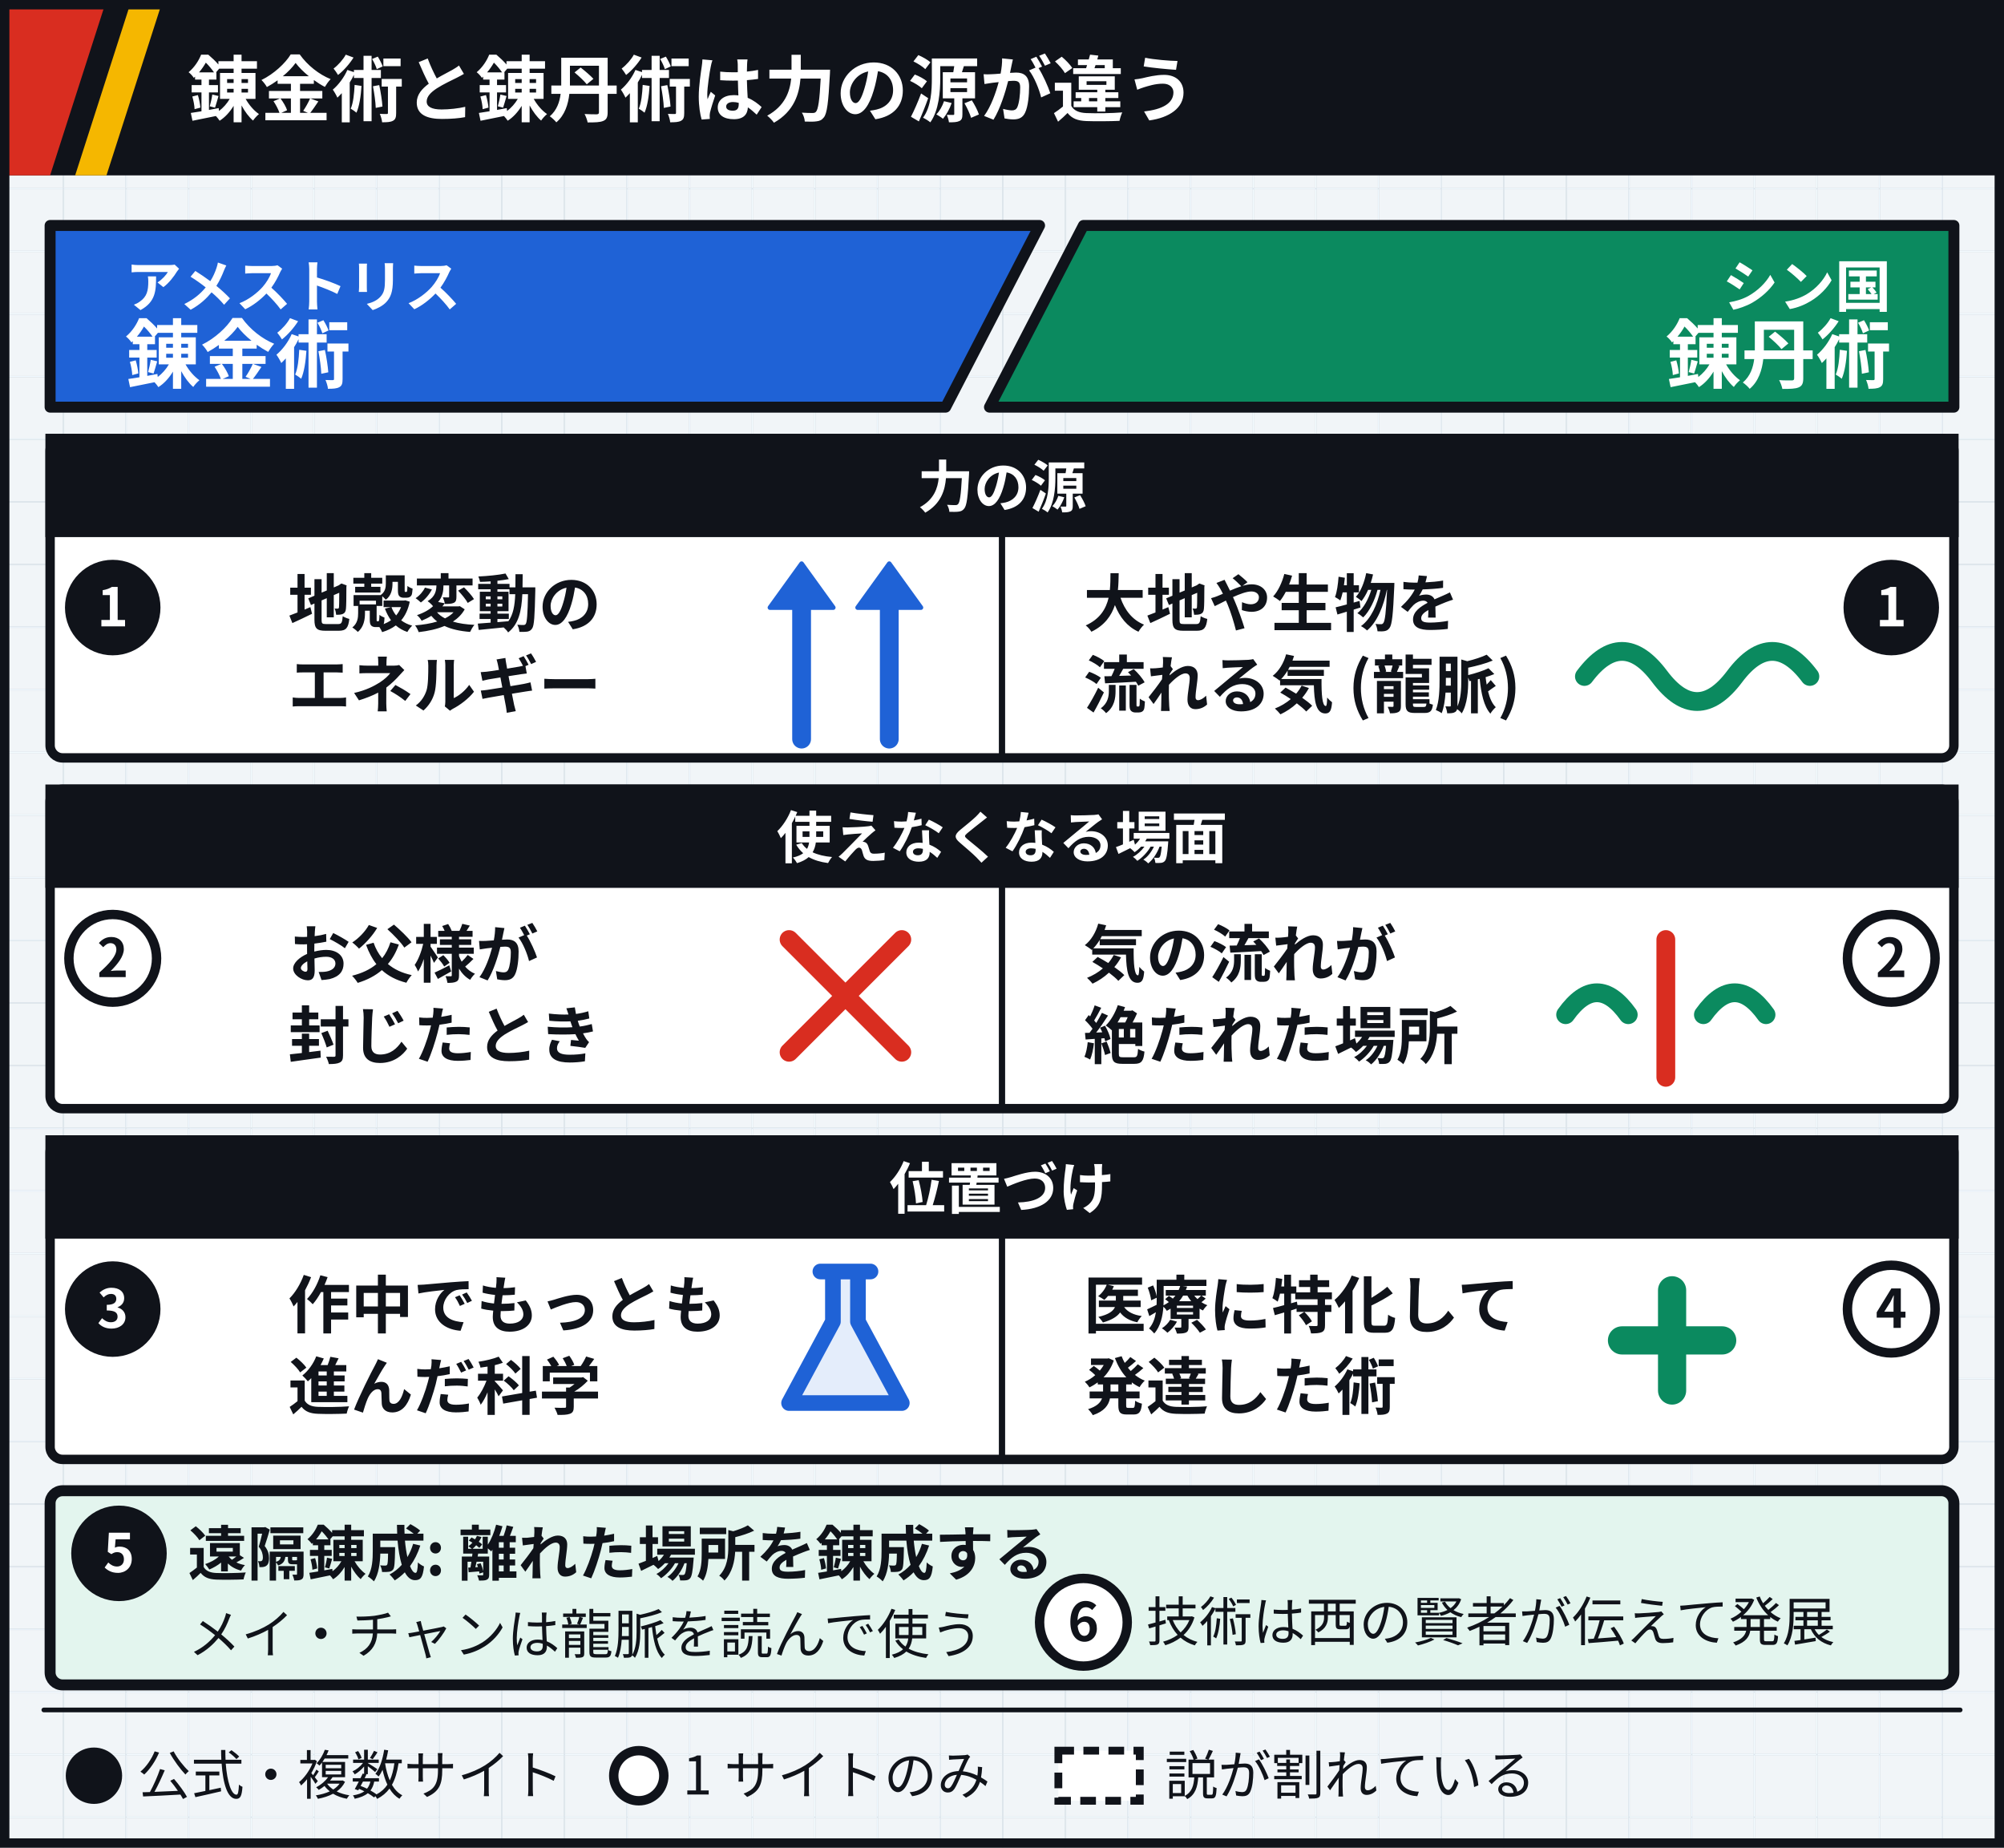
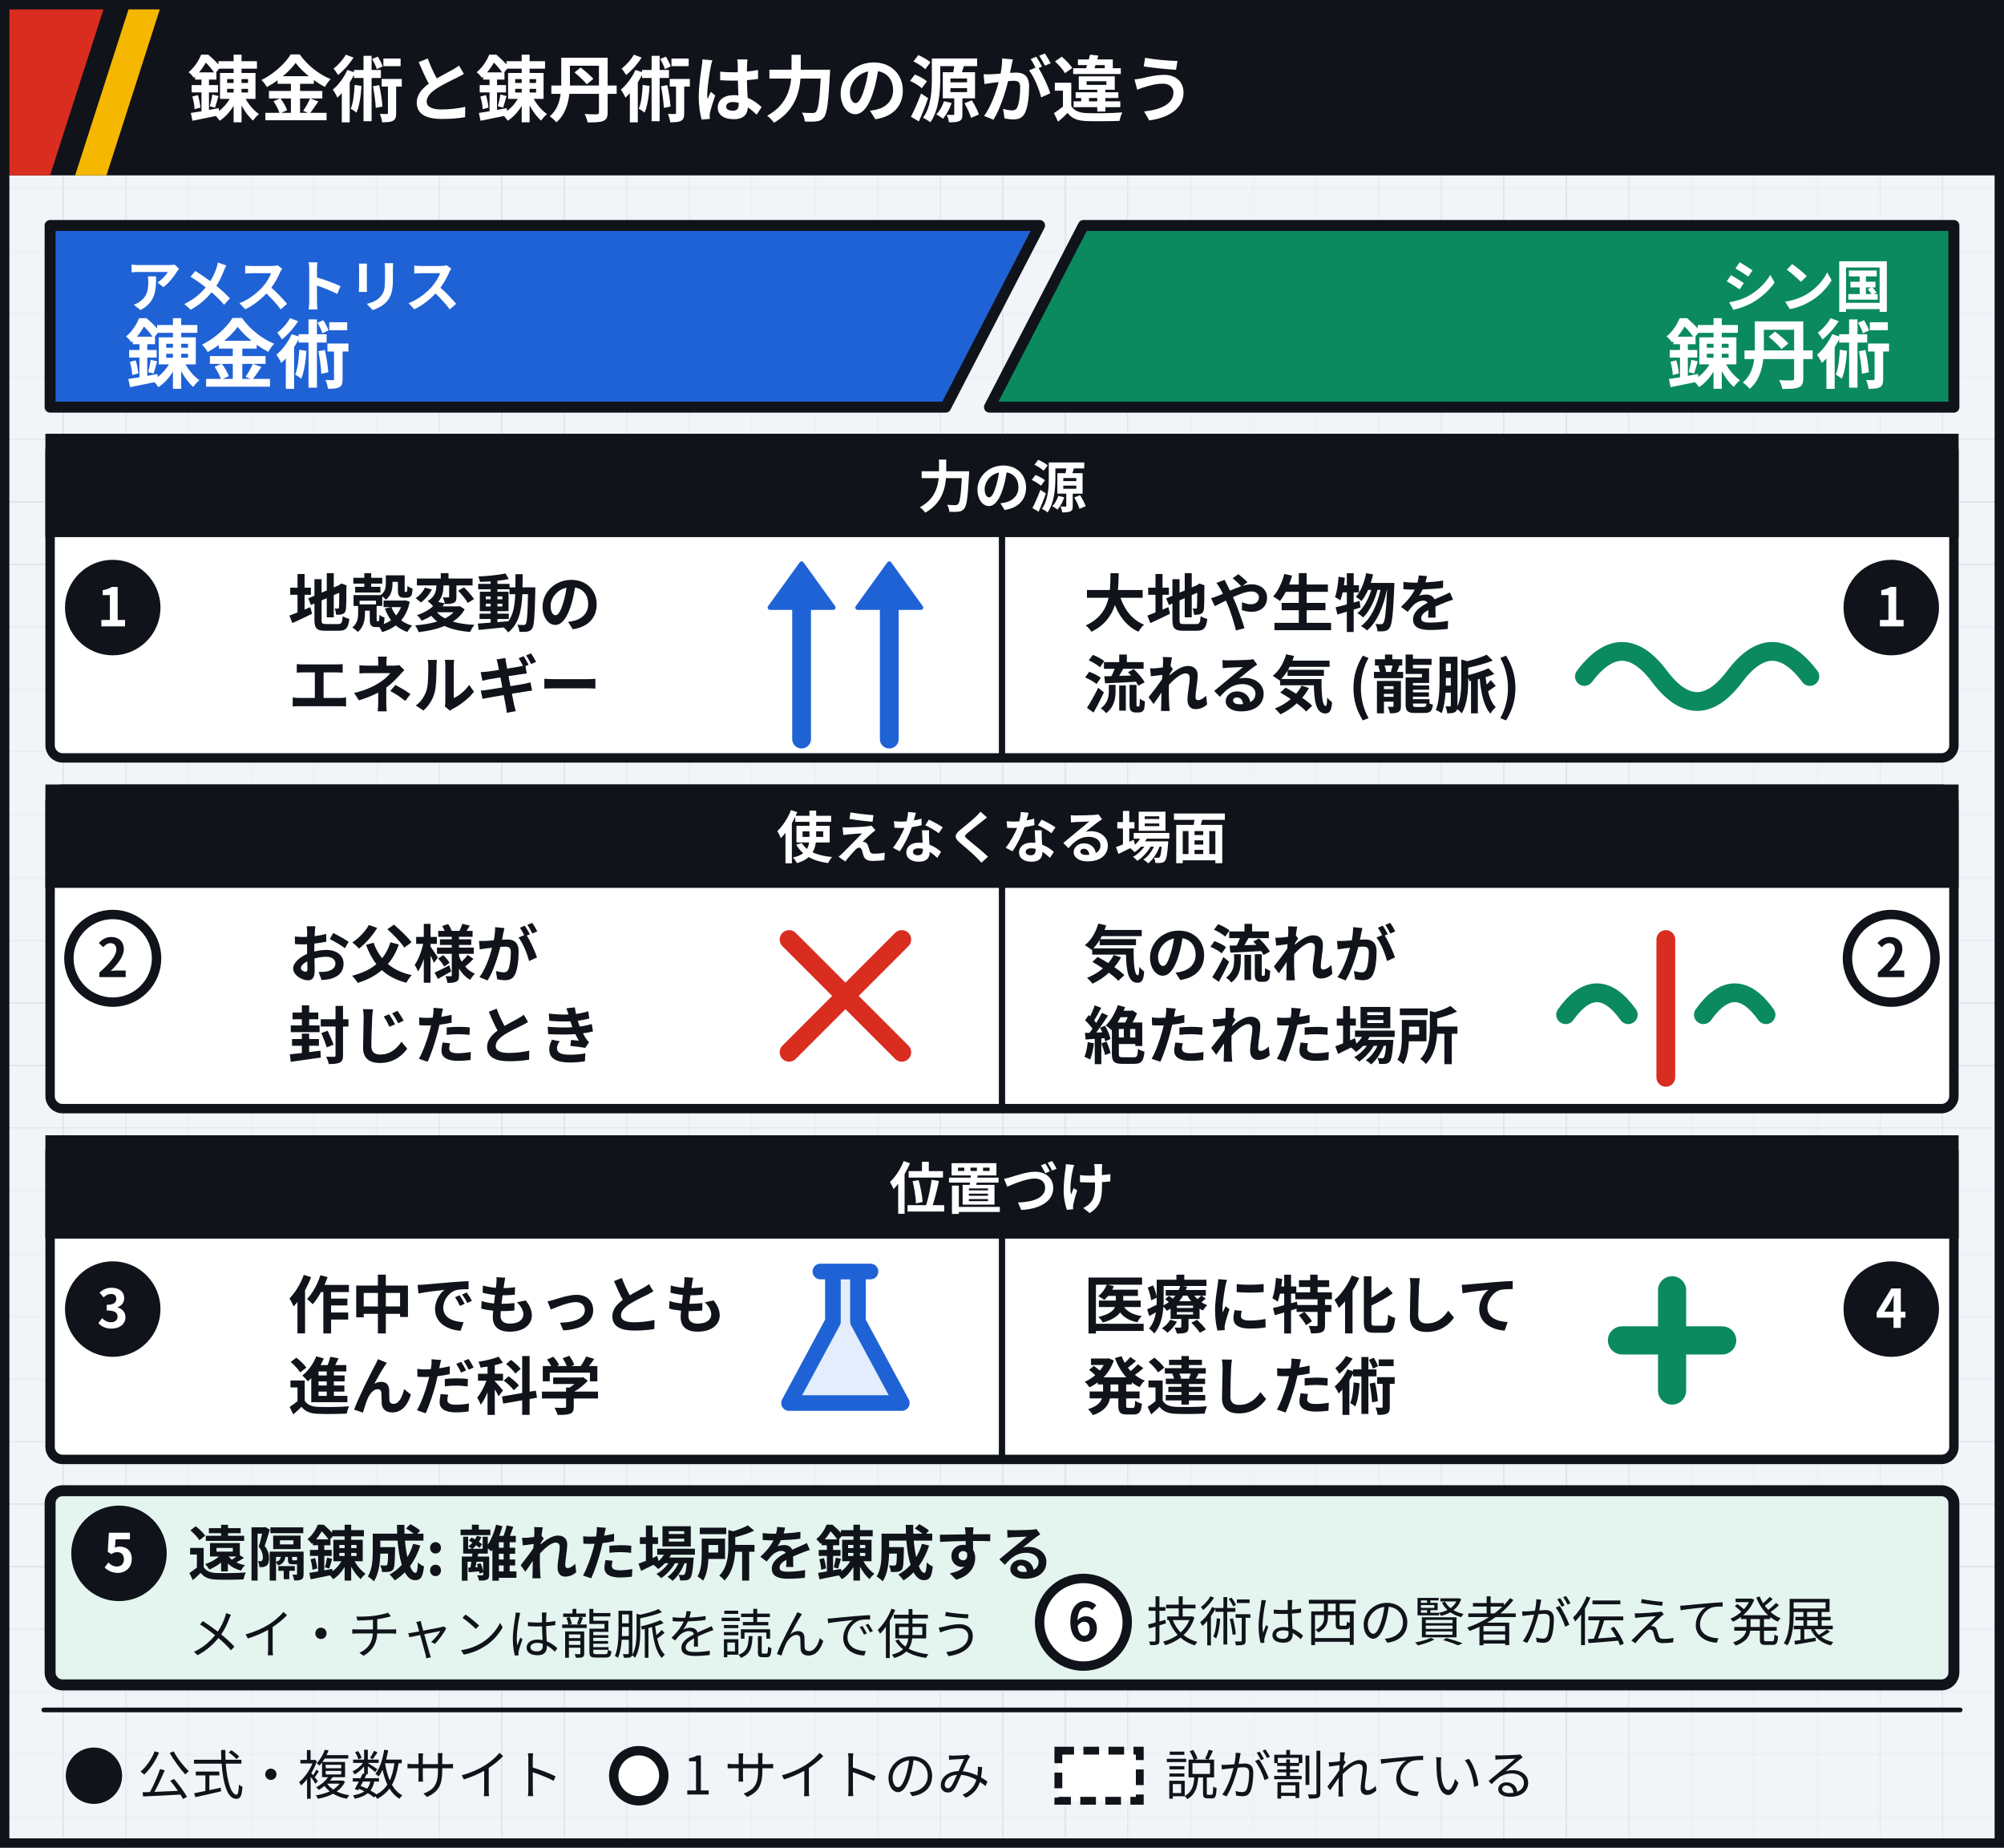
<svg xmlns="http://www.w3.org/2000/svg" xml:lang="ja" viewBox="0 0 640 590" width="640" height="590" role="img" aria-labelledby="alchemy-vs-rentan-title alchemy-vs-rentan-desc" font-family="'Hiragino Sans','Hiragino Kaku Gothic ProN','Yu Gothic','Meiryo','Noto Sans CJK JP','Noto Sans JP',sans-serif">
  <defs>
    <pattern id="alchemy-vs-rentan-grid" width="20" height="20" patternUnits="userSpaceOnUse">
      <path d="M20 0H0V20" fill="none" stroke="#dde5eb" stroke-width="1" />
    </pattern>
  </defs>
  <rect width="640" height="590" fill="#f1f5f8" />
  <rect width="640" height="590" fill="url(#alchemy-vs-rentan-grid)" />
  <rect x="0" y="0" width="640" height="56" fill="#10131a" />
  <polygon points="0,0 34,0 16,56 0,56" fill="#d92d20" />
  <polygon points="42,0 52,0 34,56 24,56" fill="#f5b700" />
  <text x="60" y="37" font-size="23" font-weight="800" fill="#ffffff">錬金術と錬丹術は力の源が違う</text>
  <polygon points="16.0,72.0 332.0,72.0 302.0,130.0 16.0,130.0" fill="#1f62d6" stroke="#10131a" stroke-width="3.5" stroke-linejoin="round" />
  <polygon points="346.0,72.0 624.0,72.0 624.0,130.0 316.0,130.0" fill="#0b8a5f" stroke="#10131a" stroke-width="3.5" stroke-linejoin="round" />
  <text x="40" y="98" font-size="18" font-weight="700" text-anchor="start" fill="#ffffff">アメストリス</text>
  <text x="40" y="122" font-size="24" font-weight="800" text-anchor="start" fill="#ffffff">錬金術</text>
  <text x="604" y="98" font-size="18" font-weight="700" text-anchor="end" fill="#ffffff">シン国</text>
  <text x="604" y="122" font-size="24" font-weight="800" text-anchor="end" fill="#ffffff">錬丹術</text>
  <rect x="16" y="140" width="608" height="102" rx="4" fill="#ffffff" stroke="#10131a" stroke-width="3" />
  <line x1="320.0" y1="170.0" x2="320.0" y2="242.0" stroke="#10131a" stroke-width="2" stroke-linecap="round" />
  <rect x="16" y="140" width="608" height="30" rx="0" fill="#10131a" stroke="#10131a" stroke-width="3" />
  <text x="320" y="162" font-size="18" font-weight="800" text-anchor="middle" fill="#ffffff">力の源</text>
  <text x="92" y="200.0" font-size="20" font-weight="700" text-anchor="start" fill="#10131a">地殻変動の</text>
  <text x="92" y="226.0" font-size="20" font-weight="700" text-anchor="start" fill="#10131a">エネルギー</text>
  <text x="346" y="200.0" font-size="20" font-weight="700" text-anchor="start" fill="#10131a">大地や生物を</text>
  <text x="346" y="226.0" font-size="20" font-weight="700" text-anchor="start" fill="#10131a">流れる気 (龍脈)</text>
  <circle cx="36.0" cy="194.0" r="14" fill="#10131a" stroke="#10131a" stroke-width="2.5" />
  <text x="36" y="200" font-size="17" font-weight="800" text-anchor="middle" fill="#ffffff">1</text>
  <circle cx="604.0" cy="194.0" r="14" fill="#10131a" stroke="#10131a" stroke-width="2.5" />
  <text x="604" y="200" font-size="17" font-weight="800" text-anchor="middle" fill="#ffffff">1</text>
  <rect x="16" y="252" width="608" height="102" rx="4" fill="#ffffff" stroke="#10131a" stroke-width="3" />
  <line x1="320.0" y1="282.0" x2="320.0" y2="354.0" stroke="#10131a" stroke-width="2" stroke-linecap="round" />
  <rect x="16" y="252" width="608" height="30" rx="0" fill="#10131a" stroke="#10131a" stroke-width="3" />
  <text x="320" y="274" font-size="18" font-weight="800" text-anchor="middle" fill="#ffffff">使えなくなる場面</text>
  <text x="92" y="312.0" font-size="20" font-weight="700" text-anchor="start" fill="#10131a">お父様が</text>
  <text x="92" y="338.0" font-size="20" font-weight="700" text-anchor="start" fill="#10131a">封じたとき</text>
  <text x="346" y="312.0" font-size="20" font-weight="700" text-anchor="start" fill="#10131a">気の流れが</text>
  <text x="346" y="338.0" font-size="20" font-weight="700" text-anchor="start" fill="#10131a">絶たれた場所</text>
  <circle cx="36.0" cy="306.0" r="14" fill="#ffffff" stroke="#10131a" stroke-width="3" />
  <text x="36" y="312" font-size="17" font-weight="800" text-anchor="middle" fill="#10131a">2</text>
  <circle cx="604.0" cy="306.0" r="14" fill="#ffffff" stroke="#10131a" stroke-width="3" />
  <text x="604" y="312" font-size="17" font-weight="800" text-anchor="middle" fill="#10131a">2</text>
  <rect x="16" y="364" width="608" height="102" rx="4" fill="#ffffff" stroke="#10131a" stroke-width="3" />
  <line x1="320.0" y1="394.0" x2="320.0" y2="466.0" stroke="#10131a" stroke-width="2" stroke-linecap="round" />
  <rect x="16" y="364" width="608" height="30" rx="0" fill="#10131a" stroke="#10131a" stroke-width="3" />
  <text x="320" y="386" font-size="18" font-weight="800" text-anchor="middle" fill="#ffffff">位置づけ</text>
  <text x="92" y="424.0" font-size="20" font-weight="700" text-anchor="start" fill="#10131a">作中でもっとも</text>
  <text x="92" y="450.0" font-size="20" font-weight="700" text-anchor="start" fill="#10131a">進んだ科学</text>
  <text x="346" y="424.0" font-size="20" font-weight="700" text-anchor="start" fill="#10131a">医療に特化して</text>
  <text x="346" y="450.0" font-size="20" font-weight="700" text-anchor="start" fill="#10131a">発達した術</text>
  <circle cx="36.0" cy="418.0" r="14" fill="#10131a" stroke="#10131a" stroke-width="2.5" />
  <text x="36" y="424" font-size="17" font-weight="800" text-anchor="middle" fill="#ffffff">3</text>
-   <circle cx="604.0" cy="418.0" r="14" fill="#ffffff" stroke="#10131a" stroke-width="3" />
-   <text x="604" y="424" font-size="17" font-weight="800" text-anchor="middle" fill="#10131a">4</text>
+   <circle cx="604.0" cy="418.0" r="14" fill="#10131a" stroke="#10131a" stroke-width="2.5" />
+   <text x="604" y="424" font-size="17" font-weight="800" text-anchor="middle" fill="#ffffff">4</text>
  <path d="M256.0 236.0 L256.0 194.0" fill="none" stroke="#1f62d6" stroke-width="6" stroke-linecap="round" stroke-linejoin="round" />
  <polygon points="256.0,180.0 266.1,194.0 245.9,194.0" fill="#1f62d6" stroke="#1f62d6" stroke-width="1.5" stroke-linejoin="round" />
  <path d="M284.0 236.0 L284.0 194.0" fill="none" stroke="#1f62d6" stroke-width="6" stroke-linecap="round" stroke-linejoin="round" />
  <polygon points="284.0,180.0 294.1,194.0 273.9,194.0" fill="#1f62d6" stroke="#1f62d6" stroke-width="1.5" stroke-linejoin="round" />
  <path d="M506 216 q12 -16 24 0 t24 0 t24 0" fill="none" stroke="#0b8a5f" stroke-width="6" stroke-linecap="round" stroke-linejoin="round" />
  <line x1="252.0" y1="300.0" x2="288.0" y2="336.0" stroke="#d92d20" stroke-width="6" stroke-linecap="round" />
  <line x1="288.0" y1="300.0" x2="252.0" y2="336.0" stroke="#d92d20" stroke-width="6" stroke-linecap="round" />
  <path d="M500 324 q10 -14 20 0" fill="none" stroke="#0b8a5f" stroke-width="6" stroke-linecap="round" stroke-linejoin="round" />
  <path d="M544 324 q10 -14 20 0" fill="none" stroke="#0b8a5f" stroke-width="6" stroke-linecap="round" stroke-linejoin="round" />
  <line x1="532.0" y1="300.0" x2="532.0" y2="344.0" stroke="#d92d20" stroke-width="6" stroke-linecap="round" />
  <path d="M262 406 h16 M266 406 v16 l-14 26 h36 l-14 -26 v-16" fill="#e4edfb" stroke="#1f62d6" stroke-width="5" stroke-linecap="round" stroke-linejoin="round" />
  <path d="M534 412 v32 M518 428 h32" fill="none" stroke="#0b8a5f" stroke-width="9" stroke-linecap="round" stroke-linejoin="round" />
  <rect x="16" y="476" width="608" height="62" rx="4" fill="#e3f5ee" stroke="#10131a" stroke-width="3.5" />
  <circle cx="38.0" cy="496.0" r="14" fill="#10131a" stroke="#10131a" stroke-width="2.5" />
  <text x="38" y="502" font-size="17" font-weight="800" text-anchor="middle" fill="#ffffff">5</text>
  <text x="60" y="503" font-size="19" font-weight="800" text-anchor="start" fill="#10131a">遠隔錬成: 離れた場所を錬成する</text>
  <text x="60" y="528" font-size="17" font-weight="500" text-anchor="start" fill="#10131a">メイ・チャンは龍脈を読んで使う</text>
  <circle cx="346.0" cy="518.0" r="14" fill="#ffffff" stroke="#10131a" stroke-width="3" />
  <text x="346" y="524" font-size="17" font-weight="800" text-anchor="middle" fill="#10131a">6</text>
  <text x="366" y="524" font-size="17" font-weight="500" text-anchor="start" fill="#10131a">技術は西の賢者が伝えて発展</text>
  <line x1="14.0" y1="546.0" x2="626.0" y2="546.0" stroke="#10131a" stroke-width="1.5" stroke-linecap="round" />
  <circle cx="30.0" cy="567.0" r="8" fill="#10131a" stroke="#10131a" stroke-width="2" />
  <text x="44" y="573" font-size="17" font-weight="500" text-anchor="start" fill="#10131a">公式・複数サイト</text>
  <circle cx="204.0" cy="567.0" r="8" fill="#ffffff" stroke="#10131a" stroke-width="3" />
  <text x="218" y="573" font-size="17" font-weight="500" text-anchor="start" fill="#10131a">1 サイトのみ</text>
  <rect x="338" y="559" width="26" height="16" rx="0" fill="#ffffff" stroke="#10131a" stroke-width="2.5" stroke-dasharray="5,3" />
  <text x="372" y="573" font-size="17" font-weight="500" text-anchor="start" fill="#10131a">説が割れている</text>
  <rect x="1.5" y="1.5" width="637" height="587" fill="none" stroke="#10131a" stroke-width="3" />
</svg>
